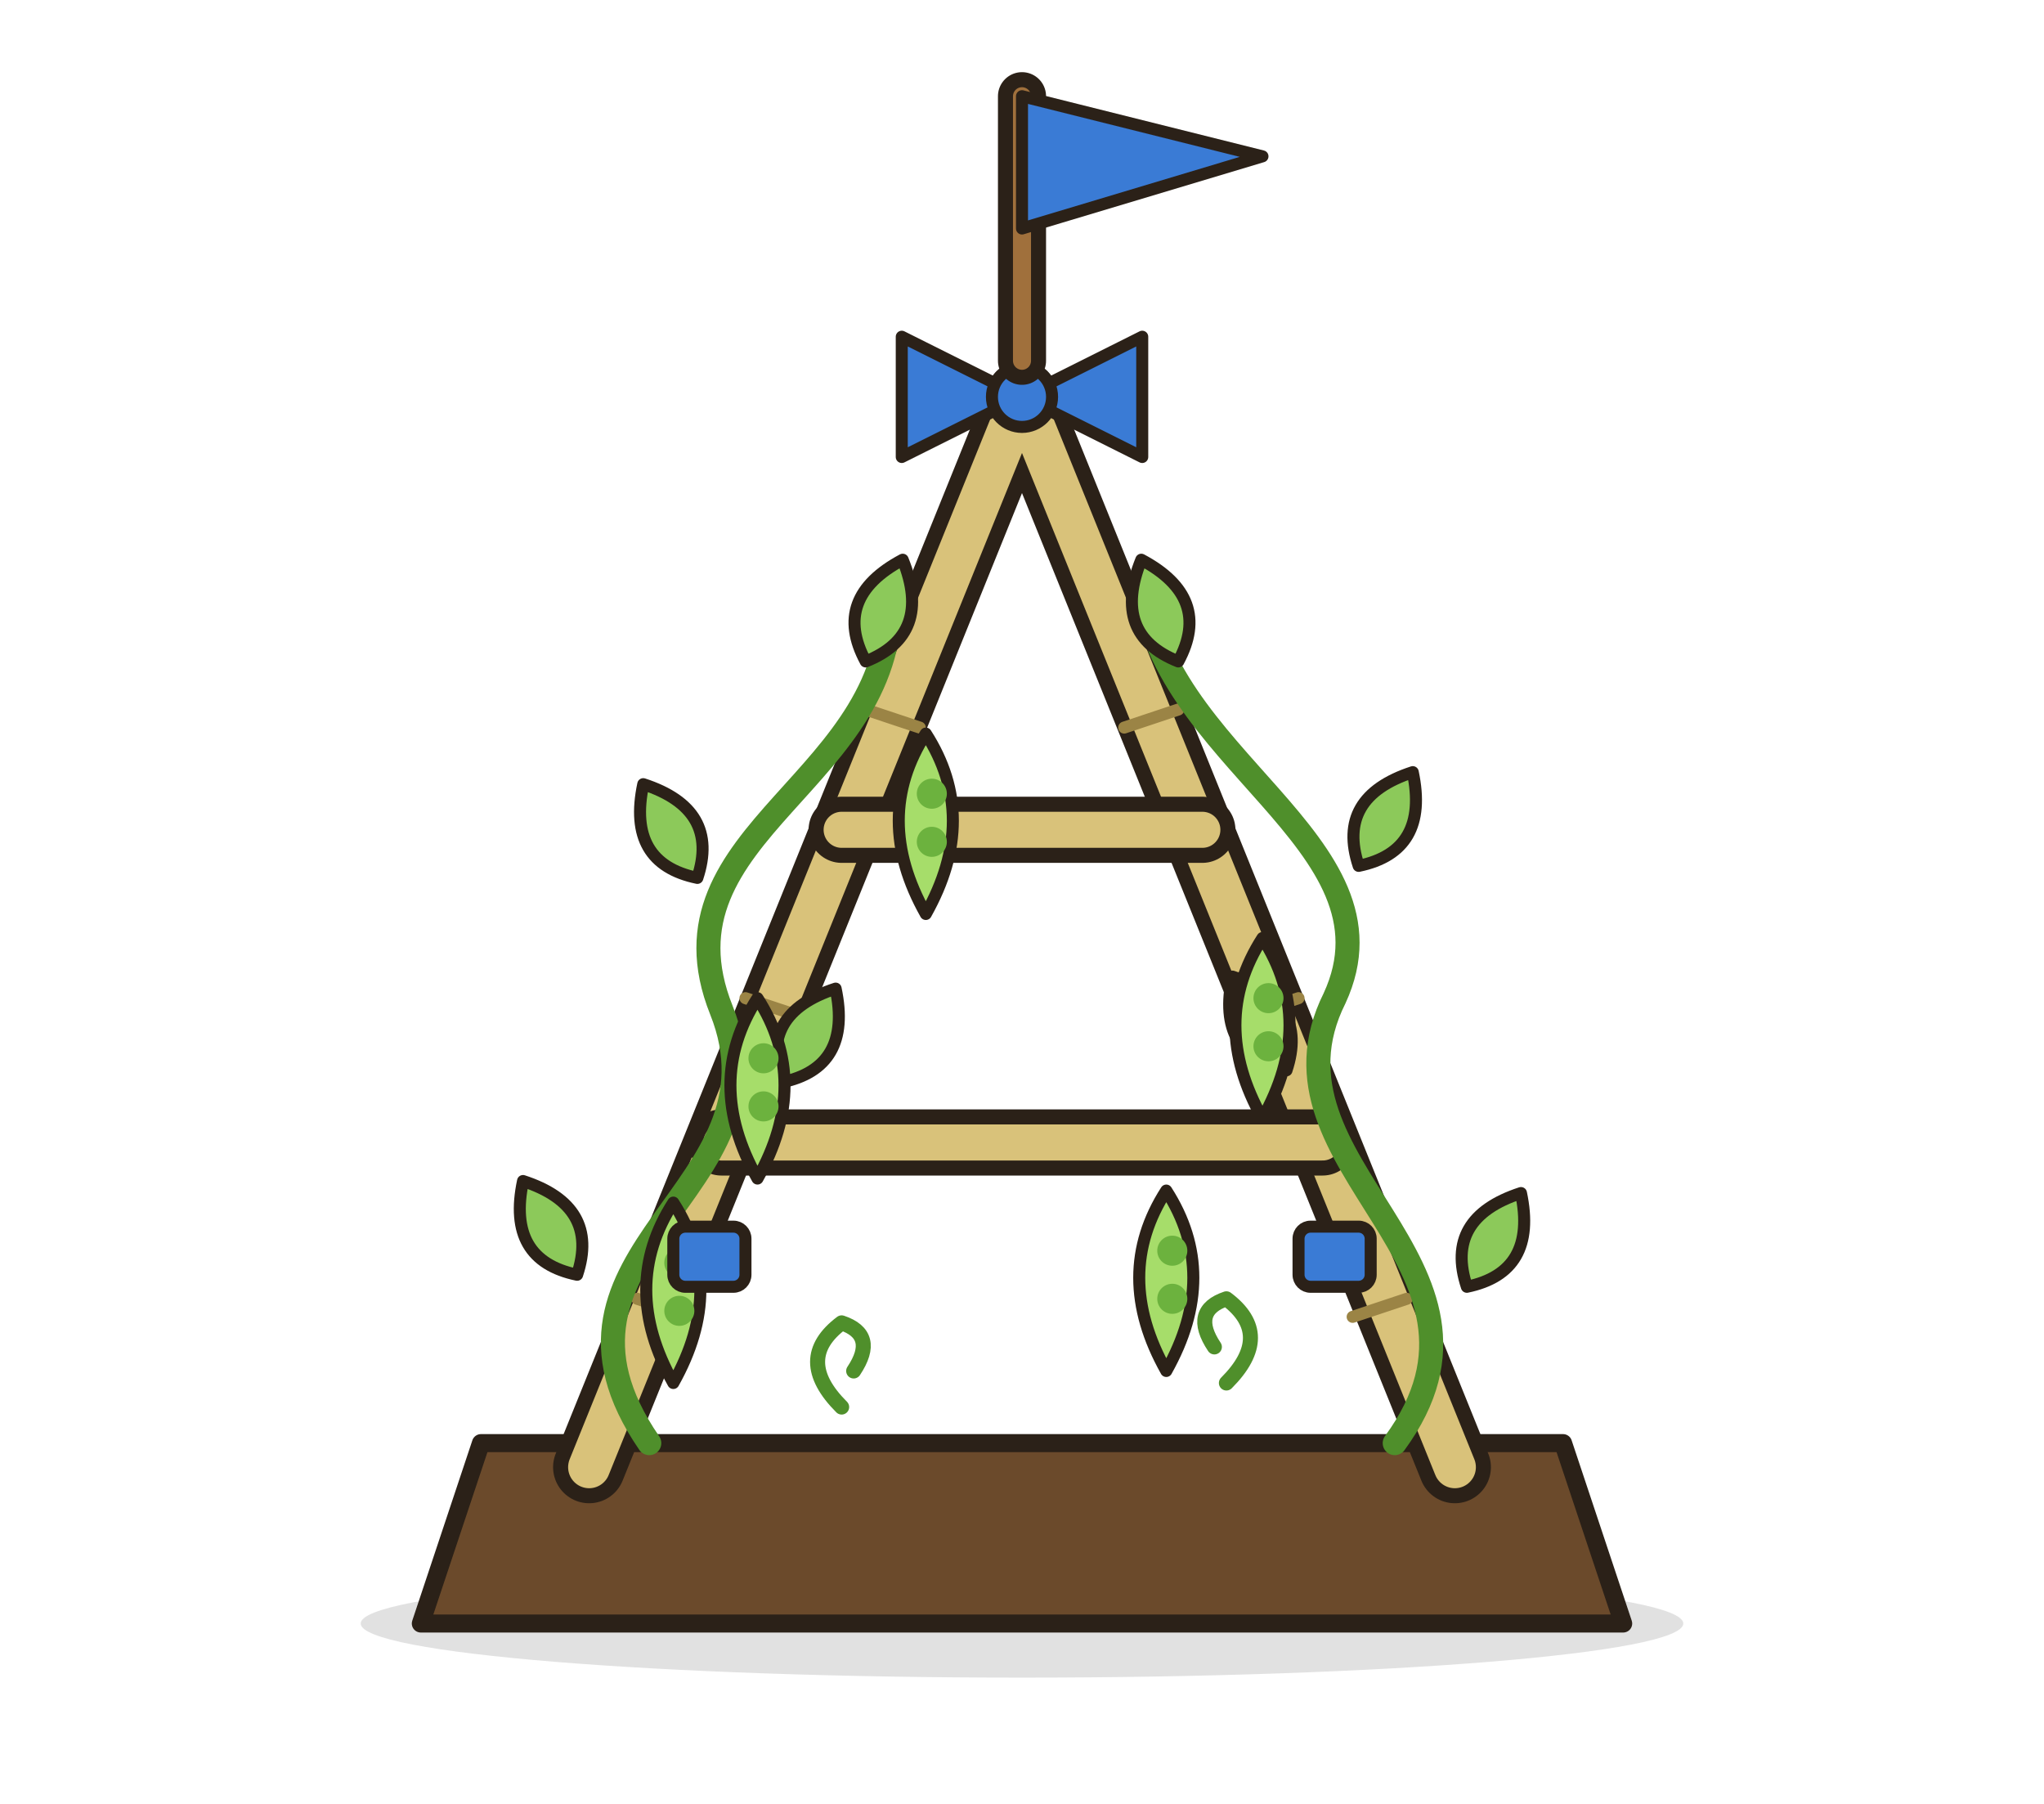
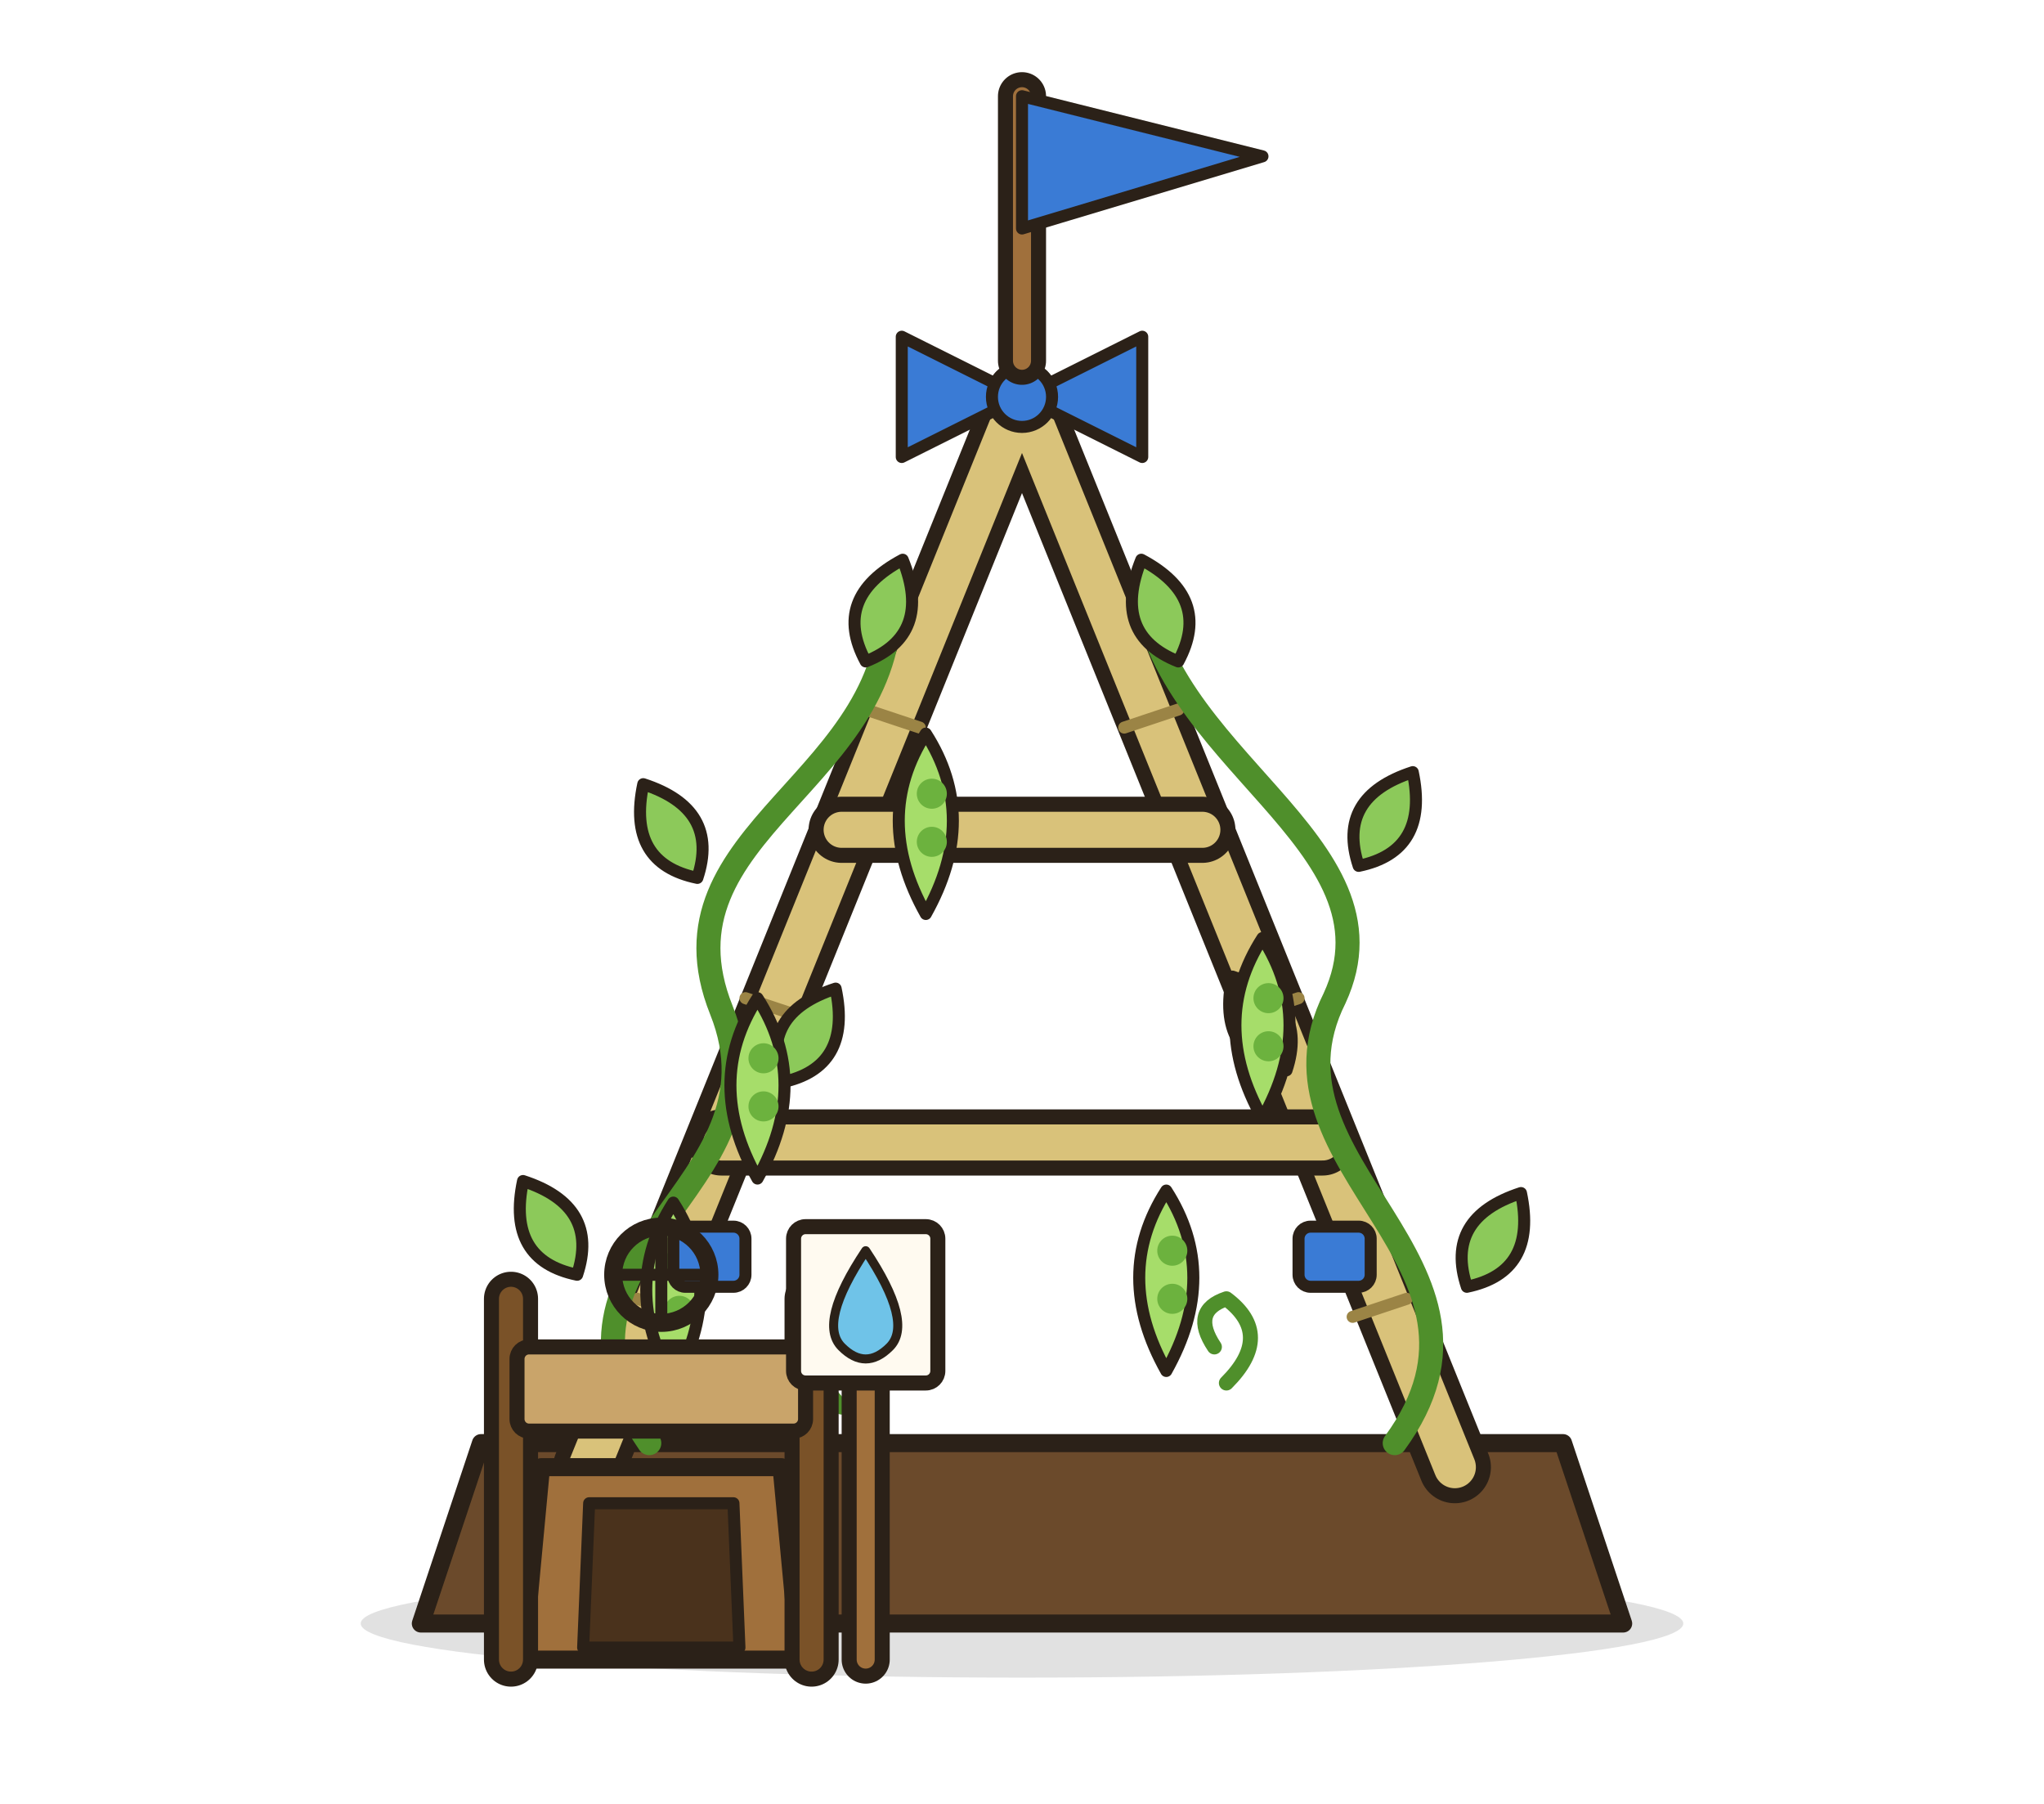
<svg xmlns="http://www.w3.org/2000/svg" viewBox="-170 -270 340 300" width="340" height="300">
  <g>
    <ellipse cx="0" cy="0" rx="110" ry="9" fill="#000000" fill-opacity="0.12" />
    <path d="M-100 0 L-90 -30 L90 -30 L100 0 Z" fill="#6b4a2b" stroke="#2b2118" stroke-width="3" stroke-linejoin="round" stroke-linecap="round" />
    <path d="M-72 -26 L0 -204 M72 -26 L0 -204" fill="none" stroke="#2b2118" stroke-width="12" stroke-linejoin="round" stroke-linecap="round" />
    <path d="M-72 -26 L0 -204 M72 -26 L0 -204" fill="none" stroke="#d9c27a" stroke-width="7" stroke-linejoin="round" stroke-linecap="round" />
    <path d="M-50 -80 L50 -80 M-30 -132 L30 -132" fill="none" stroke="#2b2118" stroke-width="11" stroke-linejoin="round" stroke-linecap="round" />
    <path d="M-50 -80 L50 -80 M-30 -132 L30 -132" fill="none" stroke="#d9c27a" stroke-width="6" stroke-linejoin="round" stroke-linecap="round" />
    <path d="M-64 -54 l9 3 M-46 -104 l9 3 M-26 -152 l9 3 M64 -54 l-9 3 M46 -104 l-9 3 M26 -152 l-9 3" fill="none" stroke="#9b8445" stroke-width="2" stroke-linejoin="round" stroke-linecap="round" />
    <path d="M-62 -30 C-84 -62 -38 -72 -50 -102 C-62 -132 -20 -140 -22 -172" fill="none" stroke="#4f8f2b" stroke-width="4" stroke-linejoin="round" stroke-linecap="round" />
    <path d="M62 -30 C84 -60 38 -76 52 -104 C64 -130 22 -144 20 -174" fill="none" stroke="#4f8f2b" stroke-width="4" stroke-linejoin="round" stroke-linecap="round" />
    <g transform="translate(-74,-58) rotate(-30)">
      <path d="M0 0 Q-9 -8 0 -18 Q9 -8 0 0 Z" fill="#8cc95a" stroke="#2b2118" stroke-width="2" stroke-linejoin="round" stroke-linecap="round" />
    </g>
    <g transform="translate(-40,-90) rotate(30)">
      <path d="M0 0 Q-9 -8 0 -18 Q9 -8 0 0 Z" fill="#8cc95a" stroke="#2b2118" stroke-width="2" stroke-linejoin="round" stroke-linecap="round" />
    </g>
    <g transform="translate(-54,-124) rotate(-30)">
      <path d="M0 0 Q-9 -8 0 -18 Q9 -8 0 0 Z" fill="#8cc95a" stroke="#2b2118" stroke-width="2" stroke-linejoin="round" stroke-linecap="round" />
    </g>
    <g transform="translate(-26,-160) rotate(20)">
      <path d="M0 0 Q-9 -8 0 -18 Q9 -8 0 0 Z" fill="#8cc95a" stroke="#2b2118" stroke-width="2" stroke-linejoin="round" stroke-linecap="round" />
    </g>
    <g transform="translate(74,-56) rotate(30)">
      <path d="M0 0 Q-9 -8 0 -18 Q9 -8 0 0 Z" fill="#8cc95a" stroke="#2b2118" stroke-width="2" stroke-linejoin="round" stroke-linecap="round" />
    </g>
    <g transform="translate(44,-92) rotate(-30)">
      <path d="M0 0 Q-9 -8 0 -18 Q9 -8 0 0 Z" fill="#8cc95a" stroke="#2b2118" stroke-width="2" stroke-linejoin="round" stroke-linecap="round" />
    </g>
    <g transform="translate(56,-126) rotate(30)">
      <path d="M0 0 Q-9 -8 0 -18 Q9 -8 0 0 Z" fill="#8cc95a" stroke="#2b2118" stroke-width="2" stroke-linejoin="round" stroke-linecap="round" />
    </g>
    <g transform="translate(26,-160) rotate(-20)">
      <path d="M0 0 Q-9 -8 0 -18 Q9 -8 0 0 Z" fill="#8cc95a" stroke="#2b2118" stroke-width="2" stroke-linejoin="round" stroke-linecap="round" />
    </g>
    <path d="M-44 -104 q9 14 0 30 q-9 -16 0 -30 Z" fill="#a6dd6a" stroke="#2b2118" stroke-width="2" stroke-linejoin="round" stroke-linecap="round" />
    <circle cx="-43" cy="-94" r="2.5" fill="#6cb23e" />
    <circle cx="-43" cy="-86" r="2.5" fill="#6cb23e" />
    <path d="M40 -114 q9 14 0 30 q-9 -16 0 -30 Z" fill="#a6dd6a" stroke="#2b2118" stroke-width="2" stroke-linejoin="round" stroke-linecap="round" />
    <circle cx="41" cy="-104" r="2.5" fill="#6cb23e" />
    <circle cx="41" cy="-96" r="2.5" fill="#6cb23e" />
    <path d="M-16 -148 q9 14 0 30 q-9 -16 0 -30 Z" fill="#a6dd6a" stroke="#2b2118" stroke-width="2" stroke-linejoin="round" stroke-linecap="round" />
    <circle cx="-15" cy="-138" r="2.5" fill="#6cb23e" />
    <circle cx="-15" cy="-130" r="2.5" fill="#6cb23e" />
    <path d="M24 -72 q9 14 0 30 q-9 -16 0 -30 Z" fill="#a6dd6a" stroke="#2b2118" stroke-width="2" stroke-linejoin="round" stroke-linecap="round" />
    <circle cx="25" cy="-62" r="2.5" fill="#6cb23e" />
    <circle cx="25" cy="-54" r="2.5" fill="#6cb23e" />
    <path d="M-58 -70 q9 14 0 30 q-9 -16 0 -30 Z" fill="#a6dd6a" stroke="#2b2118" stroke-width="2" stroke-linejoin="round" stroke-linecap="round" />
    <circle cx="-57" cy="-60" r="2.5" fill="#6cb23e" />
    <circle cx="-57" cy="-52" r="2.5" fill="#6cb23e" />
    <path d="M-30 -36 q-8 -8 0 -14 q6 2 2 8 M34 -40 q8 -8 0 -14 q-6 2 -2 8" fill="none" stroke="#4f8f2b" stroke-width="2.5" stroke-linejoin="round" stroke-linecap="round" />
    <rect x="-58" y="-66" width="12" height="10" rx="2" fill="#3a7bd5" stroke="#2b2118" stroke-width="2" />
    <rect x="46" y="-66" width="12" height="10" rx="2" fill="#3a7bd5" stroke="#2b2118" stroke-width="2" />
    <path d="M0 -204 L-20 -214 L-20 -194 Z" fill="#3a7bd5" stroke="#2b2118" stroke-width="2" stroke-linejoin="round" stroke-linecap="round" />
    <path d="M0 -204 L20 -214 L20 -194 Z" fill="#3a7bd5" stroke="#2b2118" stroke-width="2" stroke-linejoin="round" stroke-linecap="round" />
    <circle cx="0" cy="-204" r="5" fill="#3a7bd5" stroke="#2b2118" stroke-width="2" />
    <path d="M0 -210 L0 -254" fill="none" stroke="#2b2118" stroke-width="8" stroke-linejoin="round" stroke-linecap="round" />
    <path d="M0 -210 L0 -254" fill="none" stroke="#a0703c" stroke-width="3" stroke-linejoin="round" stroke-linecap="round" />
    <path d="M0 -254 L40 -244 L0 -232 Z" fill="#3a7bd5" stroke="#2b2118" stroke-width="2" stroke-linejoin="round" stroke-linecap="round" />
+     <path d="M-80 -26 L-40 -26 L-37 6 L-83 6 Z" fill="#a0703c" stroke="#2b2118" stroke-width="3" stroke-linejoin="round" stroke-linecap="round" />
+     <path d="M-72 -20 L-48 -20 L-47 4 L-73 4 Z" fill="#4a321c" stroke="#2b2118" stroke-width="2" stroke-linejoin="round" stroke-linecap="round" />
+     <path d="M-85 -54 L-85 6 M-35 -54 L-35 6" fill="none" stroke="#2b2118" stroke-width="9" stroke-linejoin="round" stroke-linecap="round" />
+     <path d="M-85 -54 L-85 6 M-35 -54 L-35 6" fill="none" stroke="#7a5228" stroke-width="4" stroke-linejoin="round" stroke-linecap="round" />
+     <rect x="-84" y="-46" width="48" height="14" rx="2" fill="#c9a46a" stroke="#2b2118" stroke-width="2.5" />
+     <circle cx="-60" cy="-58" r="8" fill="none" stroke="#2b2118" stroke-width="3" />
+     <path d="M-68 -58 L-52 -58 M-60 -66 L-60 -50" fill="none" stroke="#2b2118" stroke-width="2" stroke-linejoin="round" stroke-linecap="round" />
+     <path d="M-26 6 L-26 -40" fill="none" stroke="#2b2118" stroke-width="8" stroke-linejoin="round" stroke-linecap="round" />
+     <path d="M-26 6 L-26 -40" fill="none" stroke="#a0703c" stroke-width="3" stroke-linejoin="round" stroke-linecap="round" />
+     <rect x="-38" y="-66" width="24" height="26" rx="2" fill="#fffaf0" stroke="#2b2118" stroke-width="2.5" />
+     <path d="M-26 -62 Q-34 -50 -30 -46 Q-26 -42 -22 -46 Q-18 -50 -26 -62 Z" fill="#6fc3e8" stroke="#2b2118" stroke-width="1.5" stroke-linejoin="round" stroke-linecap="round" />
  </g>
</svg>
